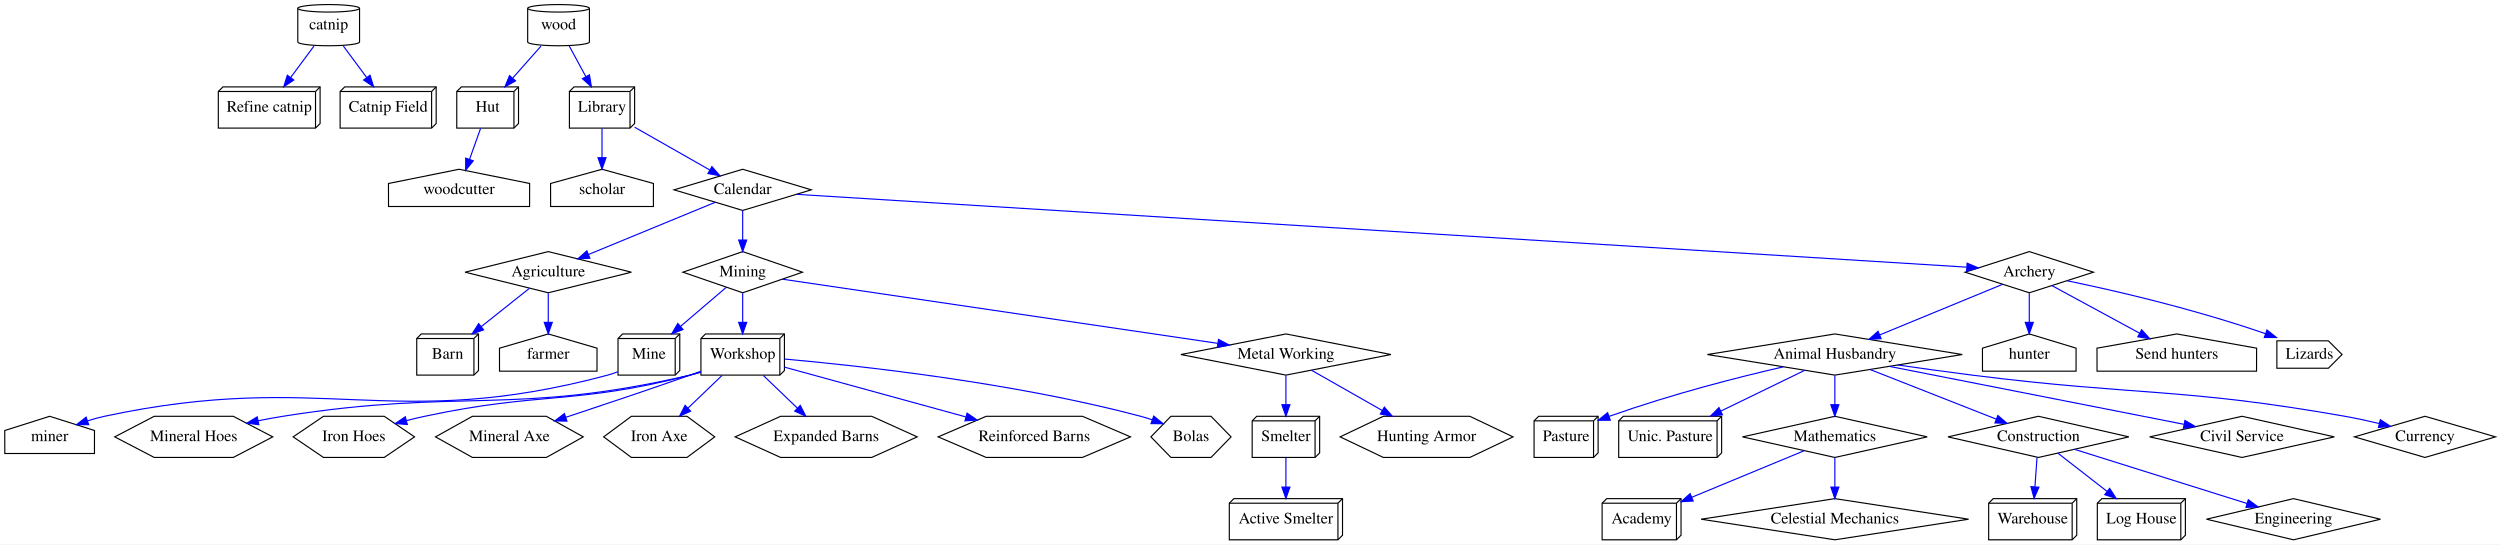
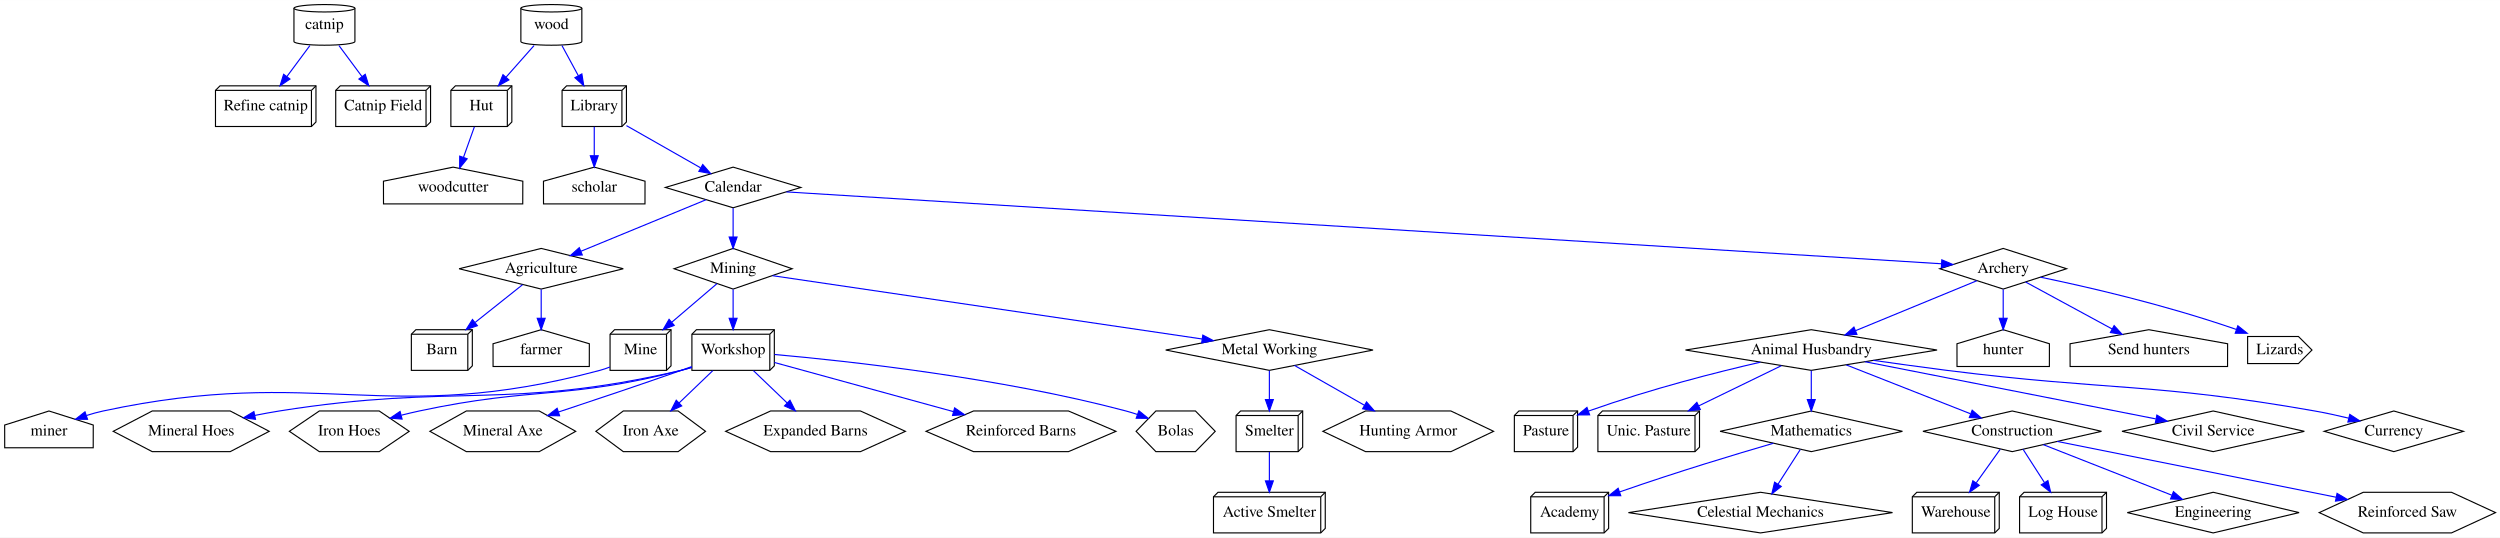
- <svg xmlns="http://www.w3.org/2000/svg" width="2186pt" height="476pt" viewBox="0.00 0.00 2185.95 476.00">
+ <svg xmlns="http://www.w3.org/2000/svg" width="2214pt" height="476pt" viewBox="0.00 0.00 2214.42 476.00">
  <g id="graph0" class="graph" transform="scale(1 1) rotate(0) translate(4 472)">
-     <polygon fill="white" stroke="transparent" points="-4,4 -4,-472 2181.95,-472 2181.95,4 -4,4" />
+     <polygon fill="white" stroke="transparent" points="-4,4 -4,-472 2210.42,-472 2210.42,4 -4,4" />
    <g id="node1" class="node">
      <path fill="none" stroke="black" d="M310.37,-464.73C310.37,-466.53 298.26,-468 283.37,-468 268.47,-468 256.37,-466.53 256.37,-464.73 256.37,-464.73 256.37,-435.27 256.37,-435.27 256.37,-433.47 268.47,-432 283.37,-432 298.26,-432 310.37,-433.47 310.37,-435.27 310.37,-435.27 310.37,-464.73 310.37,-464.73" />
      <path fill="none" stroke="black" d="M310.37,-464.73C310.37,-462.92 298.26,-461.45 283.37,-461.45 268.47,-461.45 256.37,-462.92 256.37,-464.73" />
      <text text-anchor="middle" x="283.37" y="-446.3" font-family="Times,serif" font-size="14.00">catnip</text>
    </g>
    <g id="node2" class="node">
      <polygon fill="none" stroke="black" points="275.87,-396 190.87,-396 186.87,-392 186.87,-360 271.87,-360 275.87,-364 275.87,-396" />
      <polyline fill="none" stroke="black" points="271.87,-392 186.87,-392 " />
      <polyline fill="none" stroke="black" points="271.87,-392 271.87,-360 " />
      <polyline fill="none" stroke="black" points="271.87,-392 275.87,-396 " />
      <text text-anchor="middle" x="231.37" y="-374.3" font-family="Times,serif" font-size="14.00">Refine catnip</text>
    </g>
    <g id="edge1" class="edge">
      <path fill="none" stroke="blue" d="M270.51,-431.7C264.34,-423.39 256.83,-413.28 250.04,-404.14" />
      <polygon fill="blue" stroke="blue" points="252.84,-402.04 244.07,-396.1 247.23,-406.22 252.84,-402.04" />
    </g>
    <g id="node3" class="node">
      <polygon fill="none" stroke="black" points="377.37,-396 297.37,-396 293.37,-392 293.37,-360 373.37,-360 377.37,-364 377.37,-396" />
      <polyline fill="none" stroke="black" points="373.37,-392 293.37,-392 " />
      <polyline fill="none" stroke="black" points="373.37,-392 373.37,-360 " />
      <polyline fill="none" stroke="black" points="373.37,-392 377.37,-396 " />
      <text text-anchor="middle" x="335.37" y="-374.3" font-family="Times,serif" font-size="14.00">Catnip Field</text>
    </g>
    <g id="edge2" class="edge">
      <path fill="none" stroke="blue" d="M296.22,-431.7C302.39,-423.39 309.9,-413.28 316.69,-404.14" />
      <polygon fill="blue" stroke="blue" points="319.51,-406.22 322.66,-396.1 313.89,-402.04 319.51,-406.22" />
    </g>
    <g id="node4" class="node">
      <path fill="none" stroke="black" d="M511.37,-464.73C511.37,-466.53 499.26,-468 484.37,-468 469.47,-468 457.37,-466.53 457.37,-464.73 457.37,-464.73 457.37,-435.27 457.37,-435.27 457.37,-433.47 469.47,-432 484.37,-432 499.26,-432 511.37,-433.47 511.37,-435.27 511.37,-435.27 511.37,-464.73 511.37,-464.73" />
      <path fill="none" stroke="black" d="M511.37,-464.73C511.37,-462.92 499.26,-461.45 484.37,-461.45 469.47,-461.45 457.37,-462.92 457.37,-464.73" />
      <text text-anchor="middle" x="484.37" y="-446.3" font-family="Times,serif" font-size="14.00">wood</text>
    </g>
    <g id="node5" class="node">
      <polygon fill="none" stroke="black" points="449.37,-396 399.37,-396 395.37,-392 395.37,-360 445.37,-360 449.37,-364 449.37,-396" />
      <polyline fill="none" stroke="black" points="445.37,-392 395.37,-392 " />
      <polyline fill="none" stroke="black" points="445.37,-392 445.37,-360 " />
      <polyline fill="none" stroke="black" points="445.37,-392 449.37,-396 " />
      <text text-anchor="middle" x="422.37" y="-374.3" font-family="Times,serif" font-size="14.00">Hut</text>
    </g>
    <g id="edge3" class="edge">
      <path fill="none" stroke="blue" d="M469.04,-431.7C461.61,-423.3 452.54,-413.07 444.39,-403.86" />
      <polygon fill="blue" stroke="blue" points="446.77,-401.27 437.51,-396.1 441.53,-405.91 446.77,-401.27" />
    </g>
    <g id="node6" class="node">
      <polygon fill="none" stroke="black" points="550.87,-396 497.87,-396 493.87,-392 493.87,-360 546.87,-360 550.87,-364 550.87,-396" />
      <polyline fill="none" stroke="black" points="546.87,-392 493.87,-392 " />
      <polyline fill="none" stroke="black" points="546.87,-392 546.87,-360 " />
      <polyline fill="none" stroke="black" points="546.87,-392 550.87,-396 " />
      <text text-anchor="middle" x="522.37" y="-374.3" font-family="Times,serif" font-size="14.00">Library</text>
    </g>
    <g id="edge4" class="edge">
      <path fill="none" stroke="blue" d="M493.76,-431.7C498.13,-423.64 503.42,-413.89 508.26,-404.98" />
      <polygon fill="blue" stroke="blue" points="511.39,-406.56 513.08,-396.1 505.23,-403.22 511.39,-406.56" />
    </g>
    <g id="node23" class="node">
      <polygon fill="none" stroke="black" points="459.09,-311.56 397.37,-324 335.65,-311.56 335.7,-291.44 459.03,-291.44 459.09,-311.56" />
      <text text-anchor="middle" x="397.37" y="-302.3" font-family="Times,serif" font-size="14.00">woodcutter</text>
    </g>
    <g id="edge15" class="edge">
      <path fill="none" stroke="blue" d="M416.19,-359.7C413.29,-351.58 409.77,-341.74 406.57,-332.76" />
      <polygon fill="blue" stroke="blue" points="409.79,-331.38 403.13,-323.14 403.2,-333.74 409.79,-331.38" />
    </g>
    <g id="node24" class="node">
      <polygon fill="none" stroke="black" points="567.34,-311.56 522.37,-324 477.39,-311.56 477.43,-291.44 567.3,-291.44 567.34,-311.56" />
      <text text-anchor="middle" x="522.37" y="-302.3" font-family="Times,serif" font-size="14.00">scholar</text>
    </g>
    <g id="edge16" class="edge">
      <path fill="none" stroke="blue" d="M522.37,-359.7C522.37,-351.98 522.37,-342.71 522.37,-334.11" />
      <polygon fill="blue" stroke="blue" points="525.87,-334.1 522.37,-324.1 518.87,-334.1 525.87,-334.1" />
    </g>
    <g id="node31" class="node">
      <polygon fill="none" stroke="black" points="645.37,-324 585.37,-306 645.37,-288 705.36,-306 645.37,-324" />
      <text text-anchor="middle" x="645.37" y="-302.3" font-family="Times,serif" font-size="14.00">Calendar</text>
    </g>
    <g id="edge22" class="edge">
      <path fill="none" stroke="blue" d="M550.89,-360.76C570.62,-349.54 596.77,-334.65 616.56,-323.39" />
      <polygon fill="blue" stroke="blue" points="618.47,-326.33 625.43,-318.34 615.01,-320.25 618.47,-326.33" />
    </g>
    <g id="node7" class="node">
      <polygon fill="none" stroke="black" points="475.37,-252 402.64,-234 475.37,-216 548.09,-234 475.37,-252" />
      <text text-anchor="middle" x="475.37" y="-230.3" font-family="Times,serif" font-size="14.00">Agriculture</text>
    </g>
    <g id="node8" class="node">
      <polygon fill="none" stroke="black" points="414.37,-180 364.37,-180 360.37,-176 360.37,-144 410.37,-144 414.37,-148 414.37,-180" />
      <polyline fill="none" stroke="black" points="410.37,-176 360.37,-176 " />
      <polyline fill="none" stroke="black" points="410.37,-176 410.37,-144 " />
      <polyline fill="none" stroke="black" points="410.37,-176 414.37,-180 " />
      <text text-anchor="middle" x="387.37" y="-158.3" font-family="Times,serif" font-size="14.00">Barn</text>
    </g>
    <g id="edge5" class="edge">
      <path fill="none" stroke="blue" d="M458.81,-219.83C446.99,-210.43 430.77,-197.53 416.77,-186.39" />
      <polygon fill="blue" stroke="blue" points="418.84,-183.57 408.84,-180.08 414.49,-189.05 418.84,-183.57" />
    </g>
    <g id="node25" class="node">
      <polygon fill="none" stroke="black" points="518.02,-167.56 475.37,-180 432.71,-167.56 432.75,-147.44 517.98,-147.44 518.02,-167.56" />
      <text text-anchor="middle" x="475.37" y="-158.3" font-family="Times,serif" font-size="14.00">farmer</text>
    </g>
    <g id="edge17" class="edge">
      <path fill="none" stroke="blue" d="M475.37,-215.7C475.37,-207.98 475.37,-198.71 475.37,-190.11" />
      <polygon fill="blue" stroke="blue" points="478.87,-190.1 475.37,-180.1 471.87,-190.1 478.87,-190.1" />
    </g>
    <g id="node9" class="node">
      <polygon fill="none" stroke="black" points="645.37,-252 593.08,-234 645.37,-216 697.65,-234 645.37,-252" />
      <text text-anchor="middle" x="645.37" y="-230.3" font-family="Times,serif" font-size="14.00">Mining</text>
    </g>
    <g id="node10" class="node">
      <polygon fill="none" stroke="black" points="590.37,-180 540.37,-180 536.37,-176 536.37,-144 586.37,-144 590.37,-148 590.37,-180" />
      <polyline fill="none" stroke="black" points="586.37,-176 536.37,-176 " />
      <polyline fill="none" stroke="black" points="586.37,-176 586.37,-144 " />
      <polyline fill="none" stroke="black" points="586.37,-176 590.37,-180 " />
      <text text-anchor="middle" x="563.37" y="-158.3" font-family="Times,serif" font-size="14.00">Mine</text>
    </g>
    <g id="edge6" class="edge">
      <path fill="none" stroke="blue" d="M631.08,-220.81C620.03,-211.38 604.4,-198.03 590.94,-186.54" />
      <polygon fill="blue" stroke="blue" points="593.2,-183.87 583.32,-180.03 588.65,-189.19 593.2,-183.87" />
    </g>
    <g id="node11" class="node">
      <polygon fill="none" stroke="black" points="681.87,-180 612.87,-180 608.87,-176 608.87,-144 677.87,-144 681.87,-148 681.87,-180" />
      <polyline fill="none" stroke="black" points="677.87,-176 608.87,-176 " />
      <polyline fill="none" stroke="black" points="677.87,-176 677.87,-144 " />
      <polyline fill="none" stroke="black" points="677.87,-176 681.87,-180 " />
      <text text-anchor="middle" x="645.37" y="-158.3" font-family="Times,serif" font-size="14.00">Workshop</text>
    </g>
    <g id="edge7" class="edge">
      <path fill="none" stroke="blue" d="M645.37,-215.7C645.37,-207.98 645.37,-198.71 645.37,-190.11" />
      <polygon fill="blue" stroke="blue" points="648.87,-190.1 645.37,-180.1 641.87,-190.1 648.87,-190.1" />
    </g>
    <g id="node12" class="node">
      <polygon fill="none" stroke="black" points="1120.37,-180 1028.53,-162 1120.37,-144 1212.2,-162 1120.37,-180" />
      <text text-anchor="middle" x="1120.37" y="-158.3" font-family="Times,serif" font-size="14.00">Metal Working</text>
    </g>
    <g id="edge27" class="edge">
      <path fill="none" stroke="blue" d="M680.29,-227.85C760.87,-215.98 960.51,-186.56 1060.83,-171.77" />
      <polygon fill="blue" stroke="blue" points="1061.42,-175.22 1070.8,-170.3 1060.4,-168.3 1061.42,-175.22" />
    </g>
    <g id="node28" class="node">
      <polygon fill="none" stroke="black" points="78.6,-95.56 39.37,-108 0.13,-95.56 0.17,-75.44 78.56,-75.44 78.6,-95.56" />
      <text text-anchor="middle" x="39.37" y="-86.3" font-family="Times,serif" font-size="14.00">miner</text>
    </g>
    <g id="edge19" class="edge">
      <path fill="none" stroke="blue" d="M536.23,-146.95C533.29,-145.8 530.3,-144.79 527.37,-144 337.82,-93.29 279.22,-149.1 87.37,-108 82.54,-106.97 77.54,-105.58 72.66,-104.03" />
      <polygon fill="blue" stroke="blue" points="73.54,-100.63 62.94,-100.72 71.28,-107.26 73.54,-100.63" />
    </g>
    <g id="node36" class="node">
      <polygon fill="none" stroke="black" points="234.46,-90 199.91,-108 130.82,-108 96.28,-90 130.82,-72 199.91,-72 234.46,-90" />
      <text text-anchor="middle" x="165.37" y="-86.3" font-family="Times,serif" font-size="14.00">Mineral Hoes</text>
    </g>
    <g id="edge34" class="edge">
      <path fill="none" stroke="blue" d="M608.71,-146.52C605.58,-145.57 602.43,-144.71 599.37,-144 444.43,-108.15 400.42,-132.97 243.37,-108 236.31,-106.88 228.93,-105.52 221.64,-104.06" />
      <polygon fill="blue" stroke="blue" points="222.31,-100.63 211.81,-102.03 220.89,-107.48 222.31,-100.63" />
    </g>
    <g id="node37" class="node">
      <polygon fill="none" stroke="black" points="358.44,-90 331.9,-108 278.83,-108 252.3,-90 278.83,-72 331.9,-72 358.44,-90" />
      <text text-anchor="middle" x="305.37" y="-86.3" font-family="Times,serif" font-size="14.00">Iron Hoes</text>
    </g>
    <g id="edge35" class="edge">
      <path fill="none" stroke="blue" d="M608.66,-146.7C605.54,-145.71 602.41,-144.79 599.37,-144 498.37,-117.78 469.4,-129.83 367.37,-108 362.24,-106.9 356.92,-105.64 351.63,-104.3" />
      <polygon fill="blue" stroke="blue" points="352.15,-100.82 341.59,-101.67 350.37,-107.59 352.15,-100.82" />
    </g>
    <g id="node38" class="node">
      <polygon fill="none" stroke="black" points="505.95,-90 473.66,-108 409.07,-108 376.78,-90 409.07,-72 473.66,-72 505.95,-90" />
      <text text-anchor="middle" x="441.37" y="-86.3" font-family="Times,serif" font-size="14.00">Mineral Axe</text>
    </g>
    <g id="edge36" class="edge">
      <path fill="none" stroke="blue" d="M608.74,-147.35C605.58,-146.21 602.42,-145.08 599.37,-144 563.17,-131.24 522.06,-117.48 490.85,-107.17" />
      <polygon fill="blue" stroke="blue" points="491.68,-103.76 481.09,-103.95 489.49,-110.41 491.68,-103.76" />
    </g>
    <g id="node39" class="node">
      <polygon fill="none" stroke="black" points="620.93,-90 596.65,-108 548.08,-108 523.8,-90 548.08,-72 596.65,-72 620.93,-90" />
      <text text-anchor="middle" x="572.37" y="-86.3" font-family="Times,serif" font-size="14.00">Iron Axe</text>
    </g>
    <g id="edge37" class="edge">
      <path fill="none" stroke="blue" d="M627.32,-143.7C618.3,-135.05 607.25,-124.45 597.42,-115.03" />
      <polygon fill="blue" stroke="blue" points="599.84,-112.5 590.2,-108.1 595,-117.55 599.84,-112.5" />
    </g>
    <g id="node40" class="node">
      <polygon fill="none" stroke="black" points="797.97,-90 758.17,-108 678.56,-108 638.76,-90 678.56,-72 758.17,-72 797.97,-90" />
      <text text-anchor="middle" x="718.37" y="-86.3" font-family="Times,serif" font-size="14.00">Expanded Barns</text>
    </g>
    <g id="edge38" class="edge">
      <path fill="none" stroke="blue" d="M663.41,-143.7C672.43,-135.05 683.48,-124.45 693.31,-115.03" />
      <polygon fill="blue" stroke="blue" points="695.73,-117.55 700.53,-108.1 690.89,-112.5 695.73,-117.55" />
    </g>
    <g id="node41" class="node">
      <polygon fill="none" stroke="black" points="984.47,-90 942.42,-108 858.31,-108 816.26,-90 858.31,-72 942.42,-72 984.47,-90" />
      <text text-anchor="middle" x="900.37" y="-86.3" font-family="Times,serif" font-size="14.00">Reinforced Barns</text>
    </g>
    <g id="edge39" class="edge">
      <path fill="none" stroke="blue" d="M681.9,-150.97C723.26,-139.62 791.26,-120.95 840.42,-107.46" />
      <polygon fill="blue" stroke="blue" points="841.58,-110.77 850.3,-104.74 839.73,-104.02 841.58,-110.77" />
    </g>
    <g id="node42" class="node">
      <polygon fill="none" stroke="black" points="1072.41,-90 1054.89,-108 1019.84,-108 1002.32,-90 1019.84,-72 1054.89,-72 1072.41,-90" />
      <text text-anchor="middle" x="1037.37" y="-86.3" font-family="Times,serif" font-size="14.00">Bolas</text>
    </g>
    <g id="edge40" class="edge">
      <path fill="none" stroke="blue" d="M681.97,-158.06C745.98,-152.35 882.04,-137.61 993.37,-108 996.71,-107.11 1000.15,-106.05 1003.57,-104.9" />
      <polygon fill="blue" stroke="blue" points="1004.79,-108.18 1013.01,-101.49 1002.42,-101.6 1004.79,-108.18" />
    </g>
    <g id="node13" class="node">
      <polygon fill="none" stroke="black" points="1149.87,-108 1094.87,-108 1090.87,-104 1090.87,-72 1145.87,-72 1149.87,-76 1149.87,-108" />
      <polyline fill="none" stroke="black" points="1145.87,-104 1090.87,-104 " />
      <polyline fill="none" stroke="black" points="1145.87,-104 1145.87,-72 " />
      <polyline fill="none" stroke="black" points="1145.87,-104 1149.87,-108 " />
      <text text-anchor="middle" x="1120.37" y="-86.3" font-family="Times,serif" font-size="14.00">Smelter</text>
    </g>
    <g id="edge8" class="edge">
      <path fill="none" stroke="blue" d="M1120.37,-143.7C1120.37,-135.98 1120.37,-126.71 1120.37,-118.11" />
      <polygon fill="blue" stroke="blue" points="1123.87,-118.1 1120.37,-108.1 1116.87,-118.1 1123.87,-118.1" />
    </g>
    <g id="node43" class="node">
      <polygon fill="none" stroke="black" points="1318.96,-90 1281.16,-108 1205.57,-108 1167.77,-90 1205.57,-72 1281.16,-72 1318.96,-90" />
      <text text-anchor="middle" x="1243.37" y="-86.3" font-family="Times,serif" font-size="14.00">Hunting Armor</text>
    </g>
    <g id="edge41" class="edge">
      <path fill="none" stroke="blue" d="M1142.64,-148.32C1159.89,-138.51 1184.2,-124.67 1204.62,-113.05" />
      <polygon fill="blue" stroke="blue" points="1206.43,-116.05 1213.39,-108.06 1202.97,-109.96 1206.43,-116.05" />
    </g>
    <g id="node14" class="node">
      <polygon fill="none" stroke="black" points="1169.87,-36 1074.87,-36 1070.87,-32 1070.87,0 1165.87,0 1169.87,-4 1169.87,-36" />
      <polyline fill="none" stroke="black" points="1165.87,-32 1070.87,-32 " />
      <polyline fill="none" stroke="black" points="1165.87,-32 1165.87,0 " />
      <polyline fill="none" stroke="black" points="1165.87,-32 1169.87,-36 " />
      <text text-anchor="middle" x="1120.37" y="-14.3" font-family="Times,serif" font-size="14.00">Active Smelter</text>
    </g>
    <g id="edge9" class="edge">
      <path fill="none" stroke="blue" d="M1120.37,-71.7C1120.37,-63.98 1120.37,-54.71 1120.37,-46.11" />
      <polygon fill="blue" stroke="blue" points="1123.87,-46.1 1120.37,-36.1 1116.87,-46.1 1123.87,-46.1" />
    </g>
    <g id="node15" class="node">
      <polygon fill="none" stroke="black" points="1600.37,-180 1488.93,-162 1600.37,-144 1711.8,-162 1600.37,-180" />
      <text text-anchor="middle" x="1600.37" y="-158.3" font-family="Times,serif" font-size="14.00">Animal Husbandry</text>
    </g>
    <g id="node16" class="node">
      <polygon fill="none" stroke="black" points="1393.37,-108 1341.37,-108 1337.37,-104 1337.37,-72 1389.37,-72 1393.37,-76 1393.37,-108" />
      <polyline fill="none" stroke="black" points="1389.37,-104 1337.37,-104 " />
      <polyline fill="none" stroke="black" points="1389.37,-104 1389.37,-72 " />
      <polyline fill="none" stroke="black" points="1389.37,-104 1393.37,-108 " />
      <text text-anchor="middle" x="1365.37" y="-86.3" font-family="Times,serif" font-size="14.00">Pasture</text>
    </g>
    <g id="edge10" class="edge">
      <path fill="none" stroke="blue" d="M1555.27,-151.23C1516.84,-142.39 1460.12,-128.13 1402.99,-107.93" />
      <polygon fill="blue" stroke="blue" points="1404.04,-104.58 1393.44,-104.5 1401.67,-111.17 1404.04,-104.58" />
    </g>
    <g id="node17" class="node">
      <polygon fill="none" stroke="black" points="1501.37,-108 1415.37,-108 1411.37,-104 1411.37,-72 1497.37,-72 1501.37,-76 1501.37,-108" />
      <polyline fill="none" stroke="black" points="1497.37,-104 1411.37,-104 " />
      <polyline fill="none" stroke="black" points="1497.37,-104 1497.37,-72 " />
      <polyline fill="none" stroke="black" points="1497.37,-104 1501.37,-108 " />
      <text text-anchor="middle" x="1456.37" y="-86.3" font-family="Times,serif" font-size="14.00">Unic. Pasture</text>
    </g>
    <g id="edge11" class="edge">
      <path fill="none" stroke="blue" d="M1573.95,-148.16C1553.52,-138.23 1524.78,-124.26 1500.82,-112.61" />
      <polygon fill="blue" stroke="blue" points="1502.09,-109.34 1491.57,-108.11 1499.03,-115.63 1502.09,-109.34" />
    </g>
    <g id="node18" class="node">
      <polygon fill="none" stroke="black" points="1600.37,-108 1519.59,-90 1600.37,-72 1681.14,-90 1600.37,-108" />
      <text text-anchor="middle" x="1600.37" y="-86.3" font-family="Times,serif" font-size="14.00">Mathematics</text>
    </g>
    <g id="edge29" class="edge">
      <path fill="none" stroke="blue" d="M1600.37,-143.7C1600.37,-135.98 1600.37,-126.71 1600.37,-118.11" />
      <polygon fill="blue" stroke="blue" points="1603.87,-118.1 1600.37,-108.1 1596.87,-118.1 1603.87,-118.1" />
    </g>
    <g id="node20" class="node">
      <polygon fill="none" stroke="black" points="1778.37,-108 1699.27,-90 1778.37,-72 1857.46,-90 1778.37,-108" />
      <text text-anchor="middle" x="1778.37" y="-86.3" font-family="Times,serif" font-size="14.00">Construction</text>
    </g>
    <g id="edge30" class="edge">
      <path fill="none" stroke="blue" d="M1631.37,-148.81C1661.97,-136.77 1708.77,-118.37 1741.32,-105.57" />
      <polygon fill="blue" stroke="blue" points="1742.9,-108.71 1750.92,-101.79 1740.34,-102.19 1742.9,-108.71" />
    </g>
    <g id="node32" class="node">
      <polygon fill="none" stroke="black" points="1956.37,-108 1875.59,-90 1956.37,-72 2037.14,-90 1956.37,-108" />
      <text text-anchor="middle" x="1956.37" y="-86.3" font-family="Times,serif" font-size="14.00">Civil Service</text>
    </g>
    <g id="edge28" class="edge">
      <path fill="none" stroke="blue" d="M1648.01,-151.63C1715.05,-138.45 1836.7,-114.53 1905.46,-101.01" />
      <polygon fill="blue" stroke="blue" points="1906.48,-104.38 1915.62,-99.01 1905.13,-97.51 1906.48,-104.38" />
    </g>
    <g id="node33" class="node">
      <polygon fill="none" stroke="black" points="2116.37,-108 2054.7,-90 2116.37,-72 2178.03,-90 2116.37,-108" />
      <text text-anchor="middle" x="2116.37" y="-86.3" font-family="Times,serif" font-size="14.00">Currency</text>
    </g>
    <g id="edge31" class="edge">
      <path fill="none" stroke="blue" d="M1655.28,-152.86C1675.7,-149.93 1699.07,-146.68 1720.37,-144 1864.99,-125.77 1902.8,-133.25 2046.37,-108 2056.15,-106.28 2066.6,-103.99 2076.36,-101.65" />
      <polygon fill="blue" stroke="blue" points="2077.35,-105.01 2086.22,-99.22 2075.68,-98.21 2077.35,-105.01" />
    </g>
    <g id="node19" class="node">
-       <polygon fill="none" stroke="black" points="1465.87,-36 1400.87,-36 1396.87,-32 1396.87,0 1461.87,0 1465.87,-4 1465.87,-36" />
-       <polyline fill="none" stroke="black" points="1461.87,-32 1396.87,-32 " />
-       <polyline fill="none" stroke="black" points="1461.87,-32 1461.87,0 " />
-       <polyline fill="none" stroke="black" points="1461.87,-32 1465.87,-36 " />
-       <text text-anchor="middle" x="1431.37" y="-14.3" font-family="Times,serif" font-size="14.00">Academy</text>
+       <polygon fill="none" stroke="black" points="1420.87,-36 1355.87,-36 1351.87,-32 1351.87,0 1416.87,0 1420.87,-4 1420.87,-36" />
+       <polyline fill="none" stroke="black" points="1416.87,-32 1351.87,-32 " />
+       <polyline fill="none" stroke="black" points="1416.87,-32 1416.87,0 " />
+       <polyline fill="none" stroke="black" points="1416.87,-32 1420.87,-36 " />
+       <text text-anchor="middle" x="1386.37" y="-14.3" font-family="Times,serif" font-size="14.00">Academy</text>
    </g>
    <g id="edge12" class="edge">
-       <path fill="none" stroke="blue" d="M1573.59,-77.91C1547.19,-66.97 1506.39,-50.07 1475.24,-37.17" />
-       <polygon fill="blue" stroke="blue" points="1476.49,-33.9 1465.92,-33.31 1473.82,-40.37 1476.49,-33.9" />
+       <path fill="none" stroke="blue" d="M1566.7,-79.39C1534.06,-69.89 1482.99,-54.55 1430.77,-36.38" />
+       <polygon fill="blue" stroke="blue" points="1431.61,-32.97 1421.01,-32.96 1429.29,-39.57 1431.61,-32.97" />
    </g>
    <g id="node34" class="node">
-       <polygon fill="none" stroke="black" points="1600.37,-36 1483.4,-18 1600.37,0 1717.33,-18 1600.37,-36" />
-       <text text-anchor="middle" x="1600.37" y="-14.3" font-family="Times,serif" font-size="14.00">Celestial Mechanics</text>
+       <polygon fill="none" stroke="black" points="1555.37,-36 1438.4,-18 1555.37,0 1672.33,-18 1555.37,-36" />
+       <text text-anchor="middle" x="1555.37" y="-14.3" font-family="Times,serif" font-size="14.00">Celestial Mechanics</text>
    </g>
    <g id="edge32" class="edge">
-       <path fill="none" stroke="blue" d="M1600.37,-71.7C1600.37,-63.98 1600.37,-54.71 1600.37,-46.11" />
-       <polygon fill="blue" stroke="blue" points="1603.87,-46.1 1600.37,-36.1 1596.87,-46.1 1603.87,-46.1" />
+       <path fill="none" stroke="blue" d="M1590.6,-73.81C1584.84,-64.85 1577.43,-53.32 1570.88,-43.14" />
+       <polygon fill="blue" stroke="blue" points="1573.77,-41.16 1565.42,-34.64 1567.89,-44.95 1573.77,-41.16" />
    </g>
    <g id="node21" class="node">
-       <polygon fill="none" stroke="black" points="1811.87,-36 1738.87,-36 1734.87,-32 1734.87,0 1807.87,0 1811.87,-4 1811.87,-36" />
-       <polyline fill="none" stroke="black" points="1807.87,-32 1734.87,-32 " />
-       <polyline fill="none" stroke="black" points="1807.87,-32 1807.87,0 " />
-       <polyline fill="none" stroke="black" points="1807.87,-32 1811.87,-36 " />
-       <text text-anchor="middle" x="1773.37" y="-14.3" font-family="Times,serif" font-size="14.00">Warehouse</text>
+       <polygon fill="none" stroke="black" points="1766.87,-36 1693.87,-36 1689.87,-32 1689.87,0 1762.87,0 1766.87,-4 1766.87,-36" />
+       <polyline fill="none" stroke="black" points="1762.87,-32 1689.87,-32 " />
+       <polyline fill="none" stroke="black" points="1762.87,-32 1762.87,0 " />
+       <polyline fill="none" stroke="black" points="1762.87,-32 1766.87,-36 " />
+       <text text-anchor="middle" x="1728.37" y="-14.3" font-family="Times,serif" font-size="14.00">Warehouse</text>
    </g>
    <g id="edge13" class="edge">
-       <path fill="none" stroke="blue" d="M1777.15,-72.05C1776.6,-64.35 1775.94,-55.03 1775.32,-46.36" />
-       <polygon fill="blue" stroke="blue" points="1778.8,-46 1774.6,-36.28 1771.82,-46.5 1778.8,-46" />
+       <path fill="none" stroke="blue" d="M1767.76,-74.15C1761.6,-65.53 1753.66,-54.42 1746.53,-44.43" />
+       <polygon fill="blue" stroke="blue" points="1749.2,-42.14 1740.54,-36.04 1743.5,-46.21 1749.2,-42.14" />
    </g>
    <g id="node22" class="node">
-       <polygon fill="none" stroke="black" points="1906.87,-36 1833.87,-36 1829.87,-32 1829.87,0 1902.87,0 1906.87,-4 1906.87,-36" />
-       <polyline fill="none" stroke="black" points="1902.87,-32 1829.87,-32 " />
-       <polyline fill="none" stroke="black" points="1902.87,-32 1902.87,0 " />
-       <polyline fill="none" stroke="black" points="1902.87,-32 1906.87,-36 " />
-       <text text-anchor="middle" x="1868.37" y="-14.3" font-family="Times,serif" font-size="14.00">Log House</text>
+       <polygon fill="none" stroke="black" points="1861.87,-36 1788.87,-36 1784.87,-32 1784.87,0 1857.87,0 1861.87,-4 1861.87,-36" />
+       <polyline fill="none" stroke="black" points="1857.87,-32 1784.87,-32 " />
+       <polyline fill="none" stroke="black" points="1857.87,-32 1857.87,0 " />
+       <polyline fill="none" stroke="black" points="1857.87,-32 1861.87,-36 " />
+       <text text-anchor="middle" x="1823.37" y="-14.3" font-family="Times,serif" font-size="14.00">Log House</text>
    </g>
    <g id="edge14" class="edge">
-       <path fill="none" stroke="blue" d="M1795.29,-75.83C1807.38,-66.43 1823.97,-53.53 1838.29,-42.39" />
-       <polygon fill="blue" stroke="blue" points="1840.66,-44.98 1846.4,-36.08 1836.36,-39.46 1840.66,-44.98" />
+       <path fill="none" stroke="blue" d="M1787.91,-74.15C1793.4,-65.61 1800.45,-54.64 1806.82,-44.74" />
+       <polygon fill="blue" stroke="blue" points="1809.95,-46.34 1812.41,-36.04 1804.06,-42.56 1809.95,-46.34" />
    </g>
    <g id="node35" class="node">
-       <polygon fill="none" stroke="black" points="2001.37,-36 1925.28,-18 2001.37,0 2077.45,-18 2001.37,-36" />
-       <text text-anchor="middle" x="2001.37" y="-14.3" font-family="Times,serif" font-size="14.00">Engineering</text>
+       <polygon fill="none" stroke="black" points="1956.37,-36 1880.28,-18 1956.37,0 2032.45,-18 1956.37,-36" />
+       <text text-anchor="middle" x="1956.37" y="-14.3" font-family="Times,serif" font-size="14.00">Engineering</text>
    </g>
    <g id="edge33" class="edge">
-       <path fill="none" stroke="blue" d="M1809.84,-79.12C1849.38,-66.71 1917.3,-45.39 1960.73,-31.76" />
-       <polygon fill="blue" stroke="blue" points="1961.91,-35.05 1970.41,-28.72 1959.82,-28.37 1961.91,-35.05" />
+       <path fill="none" stroke="blue" d="M1805.79,-78.22C1836.32,-66.21 1885.82,-46.74 1919.67,-33.43" />
+       <polygon fill="blue" stroke="blue" points="1921.18,-36.6 1929.2,-29.68 1918.62,-30.08 1921.18,-36.6" />
+     </g>
+     <g id="node44" class="node">
+       <polygon fill="none" stroke="black" points="2206.47,-18 2167.42,-36 2089.31,-36 2050.26,-18 2089.31,0 2167.42,0 2206.47,-18" />
+       <text text-anchor="middle" x="2128.37" y="-14.3" font-family="Times,serif" font-size="14.00">Reinforced Saw</text>
+     </g>
+     <g id="edge42" class="edge">
+       <path fill="none" stroke="blue" d="M1818.17,-81.04C1878.49,-68.97 1993.6,-45.95 2065.37,-31.6" />
+       <polygon fill="blue" stroke="blue" points="2066.08,-35.03 2075.2,-29.63 2064.71,-28.16 2066.08,-35.03" />
    </g>
    <g id="node26" class="node">
      <polygon fill="none" stroke="black" points="1770.37,-252 1714.23,-234 1770.37,-216 1826.5,-234 1770.37,-252" />
      <text text-anchor="middle" x="1770.37" y="-230.3" font-family="Times,serif" font-size="14.00">Archery</text>
    </g>
    <g id="edge26" class="edge">
      <path fill="none" stroke="blue" d="M1747.08,-223.41C1719.44,-212.03 1672.9,-192.87 1639.65,-179.18" />
      <polygon fill="blue" stroke="blue" points="1640.8,-175.87 1630.22,-175.29 1638.14,-182.34 1640.8,-175.87" />
    </g>
    <g id="node27" class="node">
      <polygon fill="none" stroke="black" points="1811.31,-167.56 1770.37,-180 1729.42,-167.56 1729.46,-147.44 1811.27,-147.44 1811.31,-167.56" />
      <text text-anchor="middle" x="1770.37" y="-158.3" font-family="Times,serif" font-size="14.00">hunter</text>
    </g>
    <g id="edge18" class="edge">
      <path fill="none" stroke="blue" d="M1770.37,-215.7C1770.37,-207.98 1770.37,-198.71 1770.37,-190.11" />
      <polygon fill="blue" stroke="blue" points="1773.87,-190.1 1770.37,-180.1 1766.87,-190.1 1773.87,-190.1" />
    </g>
    <g id="node29" class="node">
      <polygon fill="none" stroke="black" points="1969.15,-167.56 1899.37,-180 1829.58,-167.56 1829.64,-147.44 1969.09,-147.44 1969.15,-167.56" />
      <text text-anchor="middle" x="1899.37" y="-158.3" font-family="Times,serif" font-size="14.00">Send hunters</text>
    </g>
    <g id="edge20" class="edge">
      <path fill="none" stroke="blue" d="M1790.24,-222.22C1810.67,-211.13 1842.82,-193.69 1866.94,-180.6" />
      <polygon fill="blue" stroke="blue" points="1868.63,-183.66 1875.75,-175.82 1865.29,-177.51 1868.63,-183.66" />
    </g>
    <g id="node30" class="node">
      <polygon fill="none" stroke="black" points="2031.87,-174 1986.87,-174 1986.87,-150 2031.87,-150 2043.87,-162 2031.87,-174" />
      <text text-anchor="middle" x="2015.37" y="-158.3" font-family="Times,serif" font-size="14.00">Lizards</text>
    </g>
    <g id="edge21" class="edge">
      <path fill="none" stroke="blue" d="M1803.34,-226.53C1842.87,-218.36 1911.15,-202.92 1976.82,-180.26" />
      <polygon fill="blue" stroke="blue" points="1978.21,-183.49 1986.49,-176.87 1975.89,-176.88 1978.21,-183.49" />
    </g>
    <g id="edge23" class="edge">
      <path fill="none" stroke="blue" d="M621.37,-295.12C592.46,-283.22 543.66,-263.12 510.51,-249.47" />
      <polygon fill="blue" stroke="blue" points="511.77,-246.2 501.19,-245.63 509.1,-252.68 511.77,-246.2" />
    </g>
    <g id="edge25" class="edge">
      <path fill="none" stroke="blue" d="M645.37,-287.7C645.37,-279.98 645.37,-270.71 645.37,-262.11" />
      <polygon fill="blue" stroke="blue" points="648.87,-262.1 645.37,-252.1 641.87,-262.1 648.87,-262.1" />
    </g>
    <g id="edge24" class="edge">
      <path fill="none" stroke="blue" d="M692.63,-302.06C873.63,-290.8 1522.2,-250.44 1715.57,-238.41" />
      <polygon fill="blue" stroke="blue" points="1716.01,-241.89 1725.77,-237.77 1715.58,-234.9 1716.01,-241.89" />
    </g>
  </g>
</svg>
